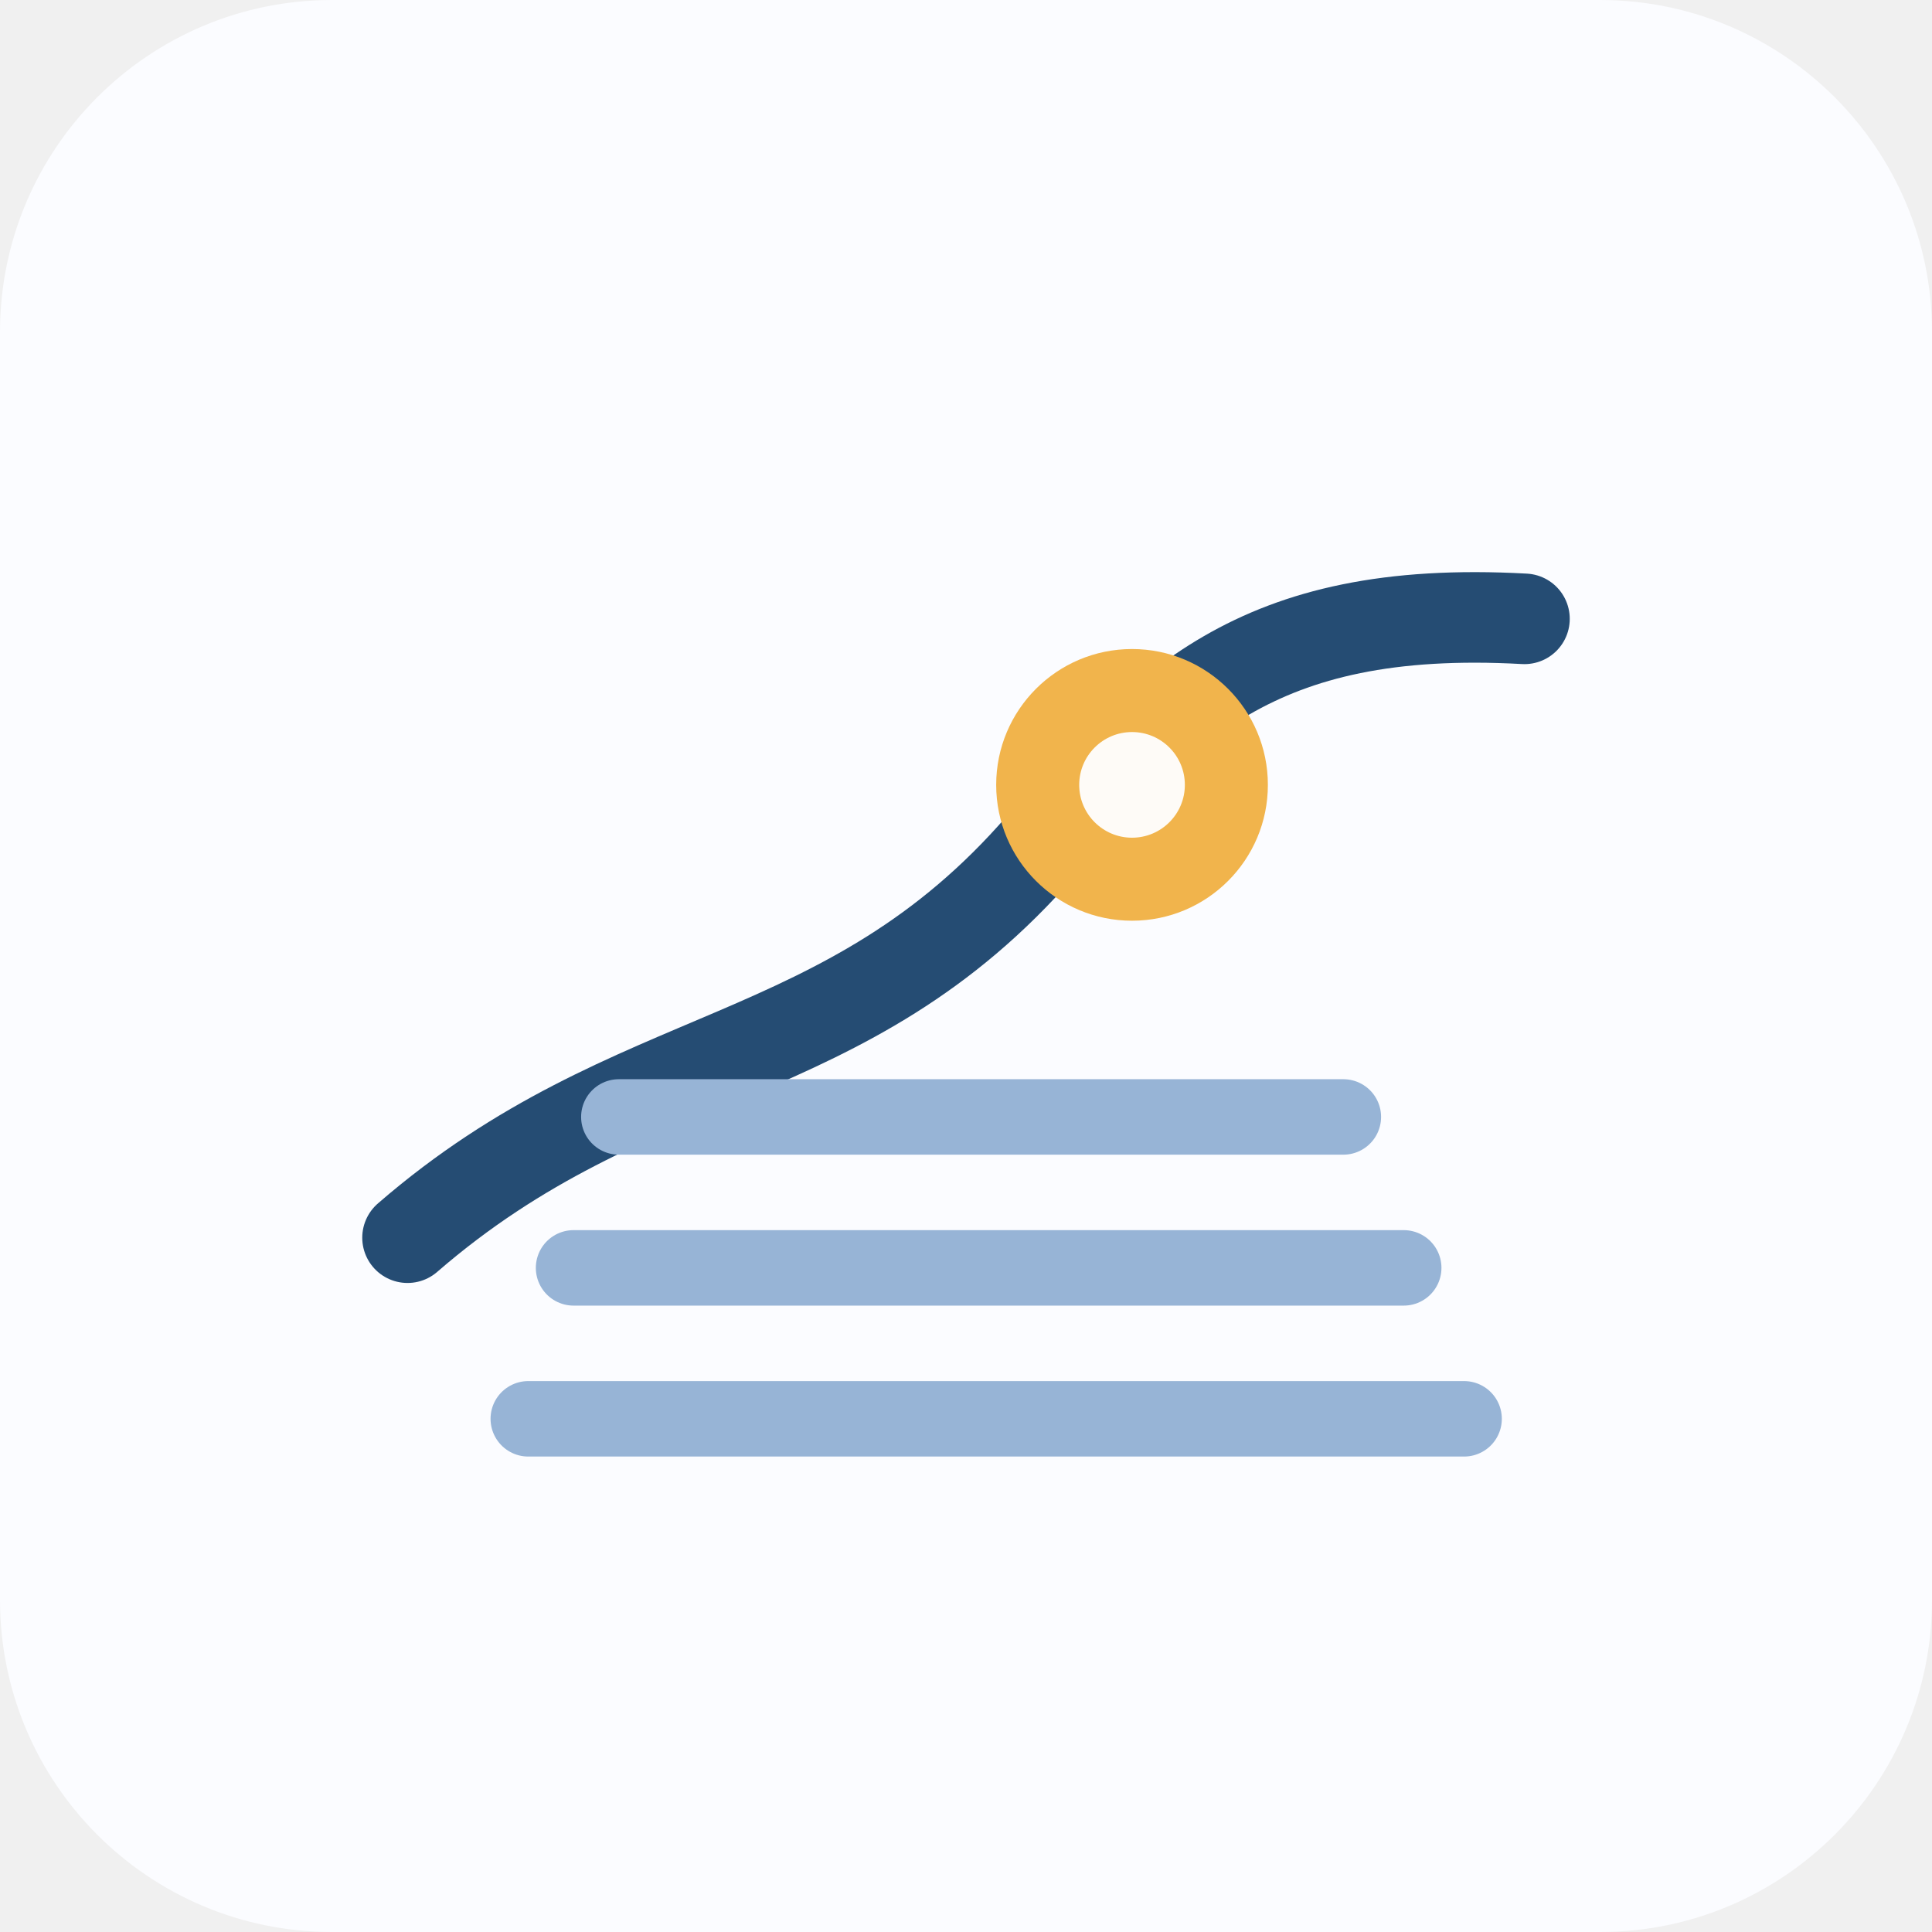
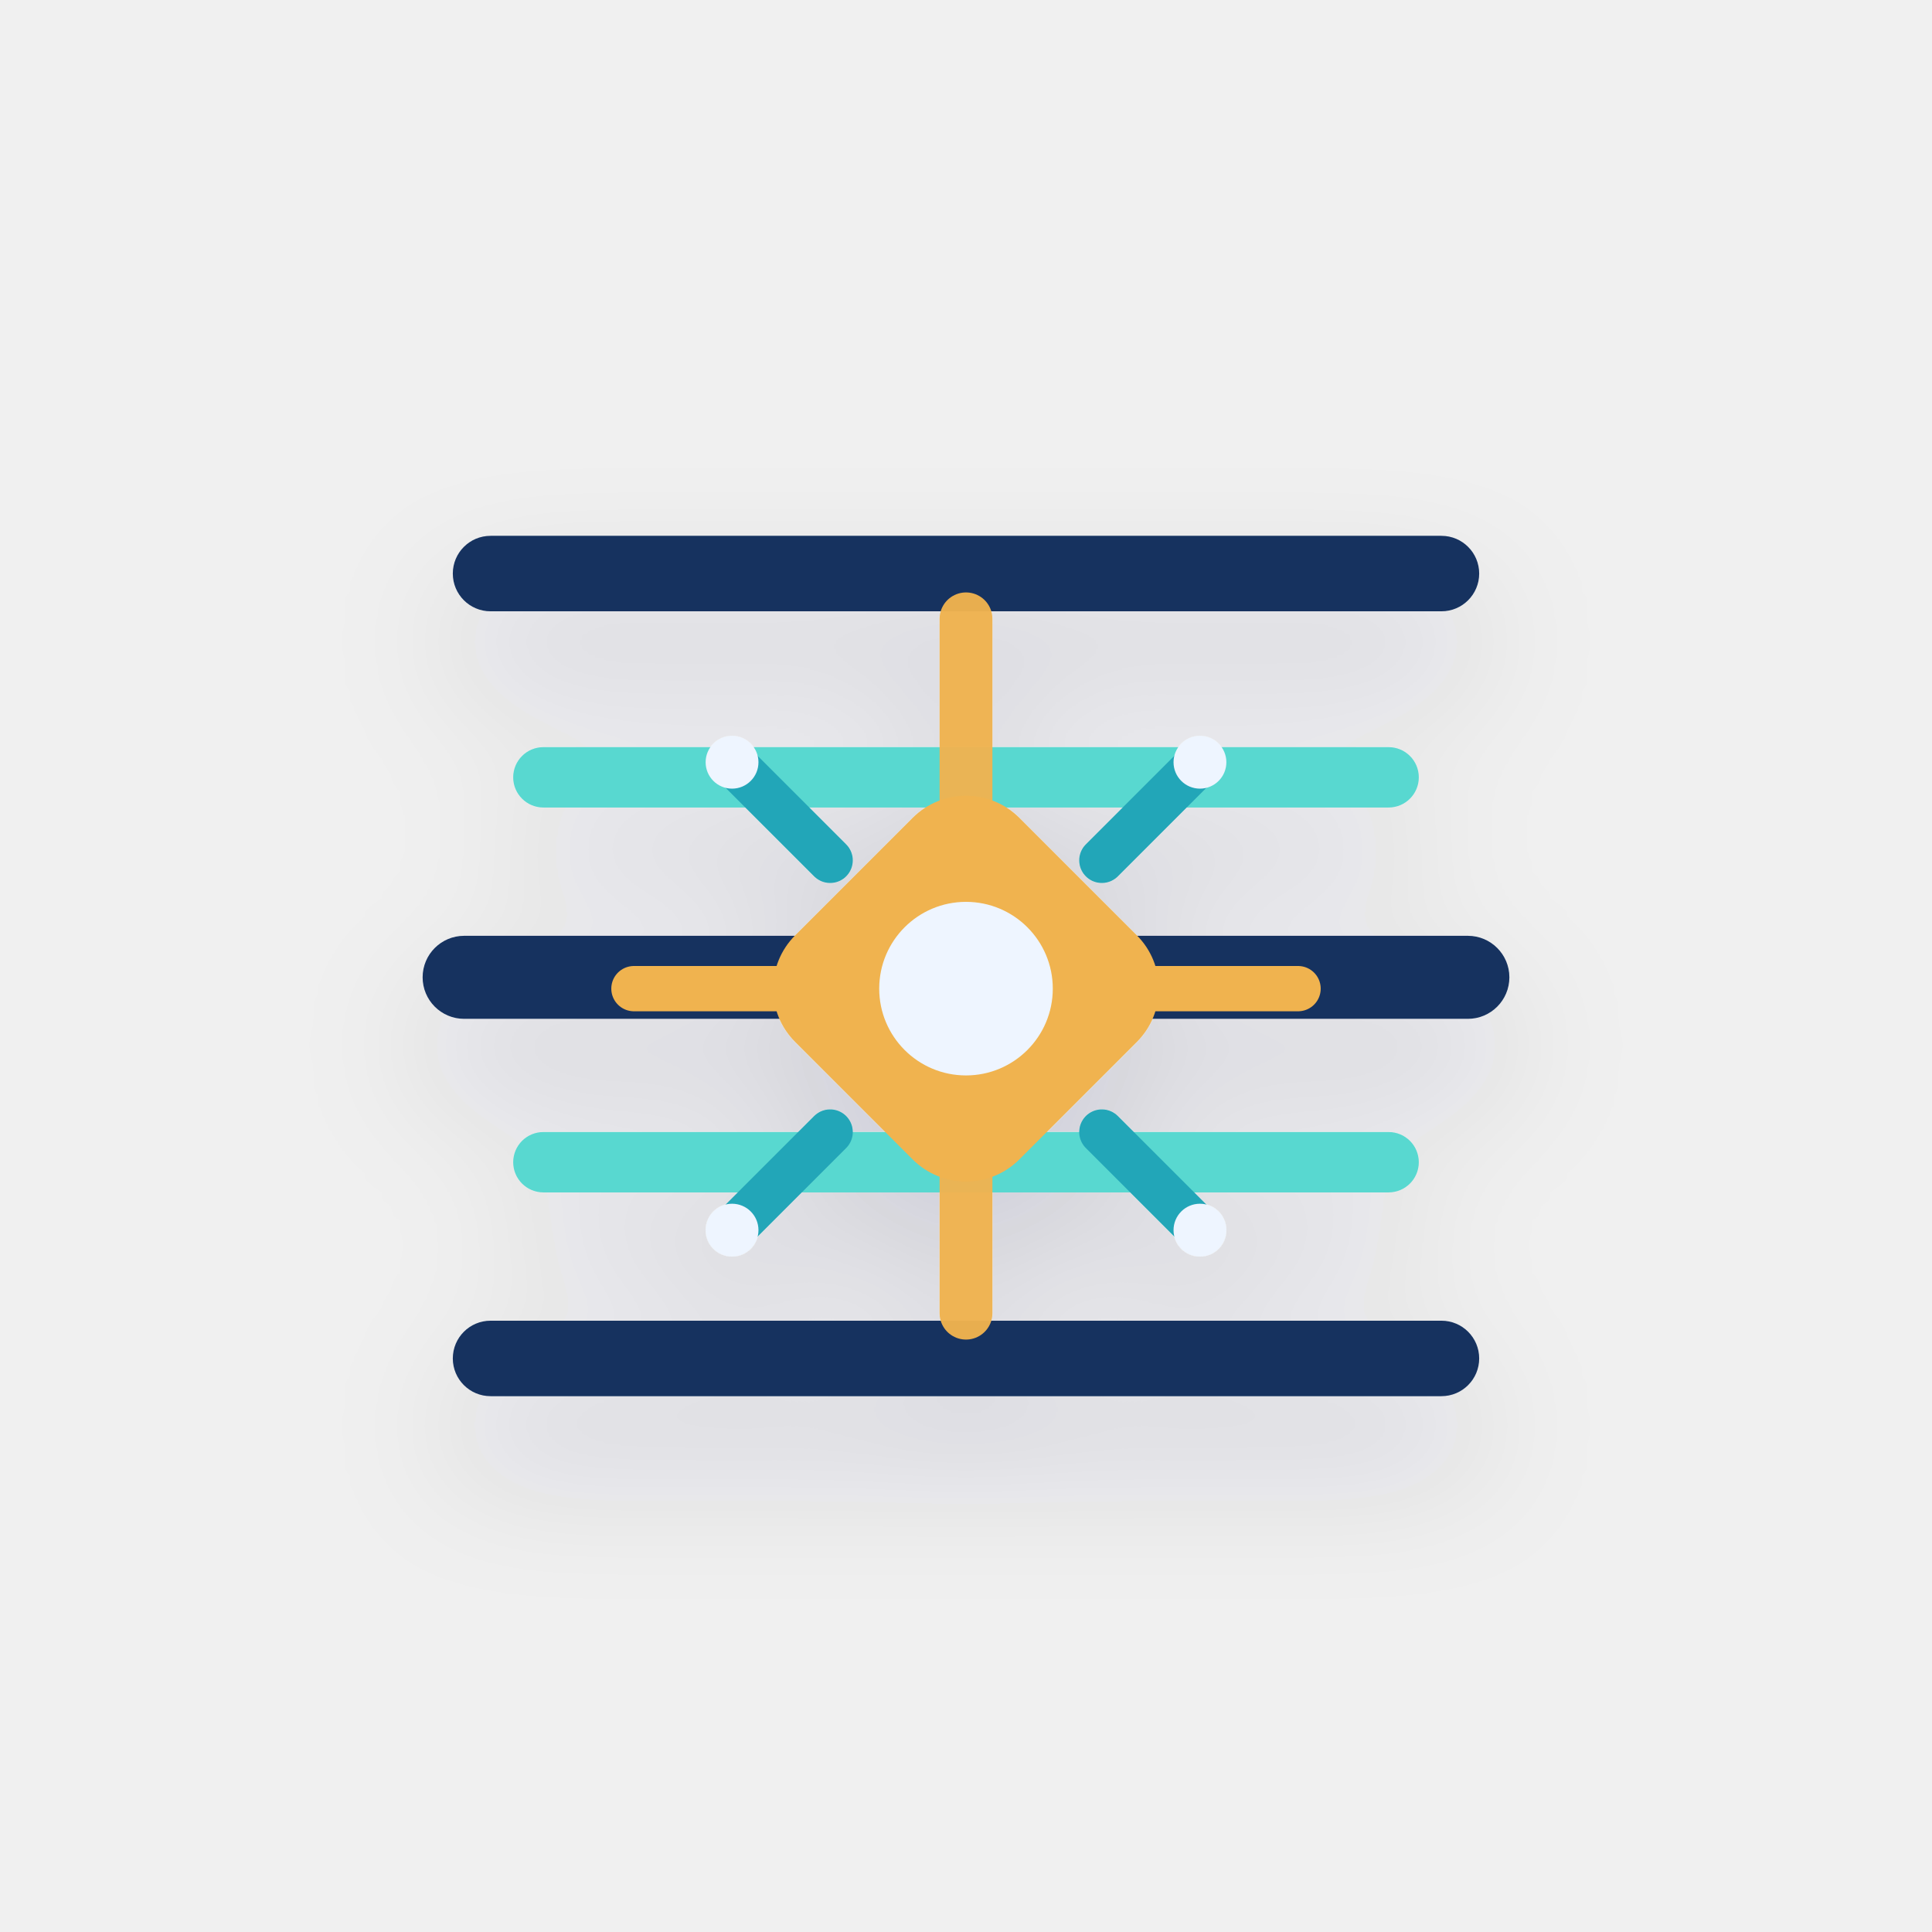
- <svg xmlns="http://www.w3.org/2000/svg" viewBox="0 0 256 256">
-   <rect width="256" height="256" rx="44" fill="#fbfcff" />
-   <path d="M54 164 C84 138 112 142 138 112 C154 94 166 80 202 82" fill="none" stroke="#254c73" stroke-width="12" stroke-linecap="round" />
-   <path d="M70 188 H194" stroke="#97b4d6" stroke-width="10" stroke-linecap="round" />
-   <path d="M76 168 H186" stroke="#97b4d6" stroke-width="10" stroke-linecap="round" />
-   <path d="M82 148 H178" stroke="#97b4d6" stroke-width="10" stroke-linecap="round" />
-   <circle cx="150" cy="104" r="18" fill="#f1b44c" />
-   <circle cx="150" cy="104" r="7" fill="#ffffff" opacity="0.95" />
+ <svg xmlns="http://www.w3.org/2000/svg" viewBox="0 0 512 512" fill="none">
+   <defs>
+     <filter id="shadow" x="-25%" y="-25%" width="150%" height="150%">
+       <feDropShadow dx="0" dy="18" stdDeviation="18" flood-color="#102240" flood-opacity="0.14" />
+     </filter>
+   </defs>
+   <g filter="url(#shadow)">
+     <rect x="120" y="142" width="272" height="20" rx="10" fill="#18325f" />
+     <rect x="136" y="198" width="240" height="16" rx="8" fill="#58d8d0" />
+     <rect x="112" y="248" width="288" height="22" rx="11" fill="#18325f" />
+     <rect x="136" y="300" width="240" height="16" rx="8" fill="#58d8d0" />
+     <rect x="120" y="350" width="272" height="20" rx="10" fill="#18325f" />
+     <path d="M256 164V348" stroke="#f0b34f" stroke-width="14" stroke-linecap="round" opacity="0.96" />
+     <rect x="214" y="220" width="84" height="84" rx="20" transform="rotate(45 256 262)" fill="#f0b34f" />
+     <circle cx="256" cy="262" r="23" fill="#eef5ff" />
+     <path d="M194 202L220 228M318 326L292 300M318 202L292 228M194 326L220 300" stroke="#24a6b8" stroke-width="12" stroke-linecap="round" />
+     <circle cx="194" cy="202" r="7" fill="#eef5ff" />
+     <circle cx="318" cy="202" r="7" fill="#eef5ff" />
+     <circle cx="194" cy="326" r="7" fill="#eef5ff" />
+     <circle cx="318" cy="326" r="7" fill="#eef5ff" />
+     <path d="M168 262H210M302 262H344" stroke="#f0b34f" stroke-width="12" stroke-linecap="round" />
+   </g>
</svg>
